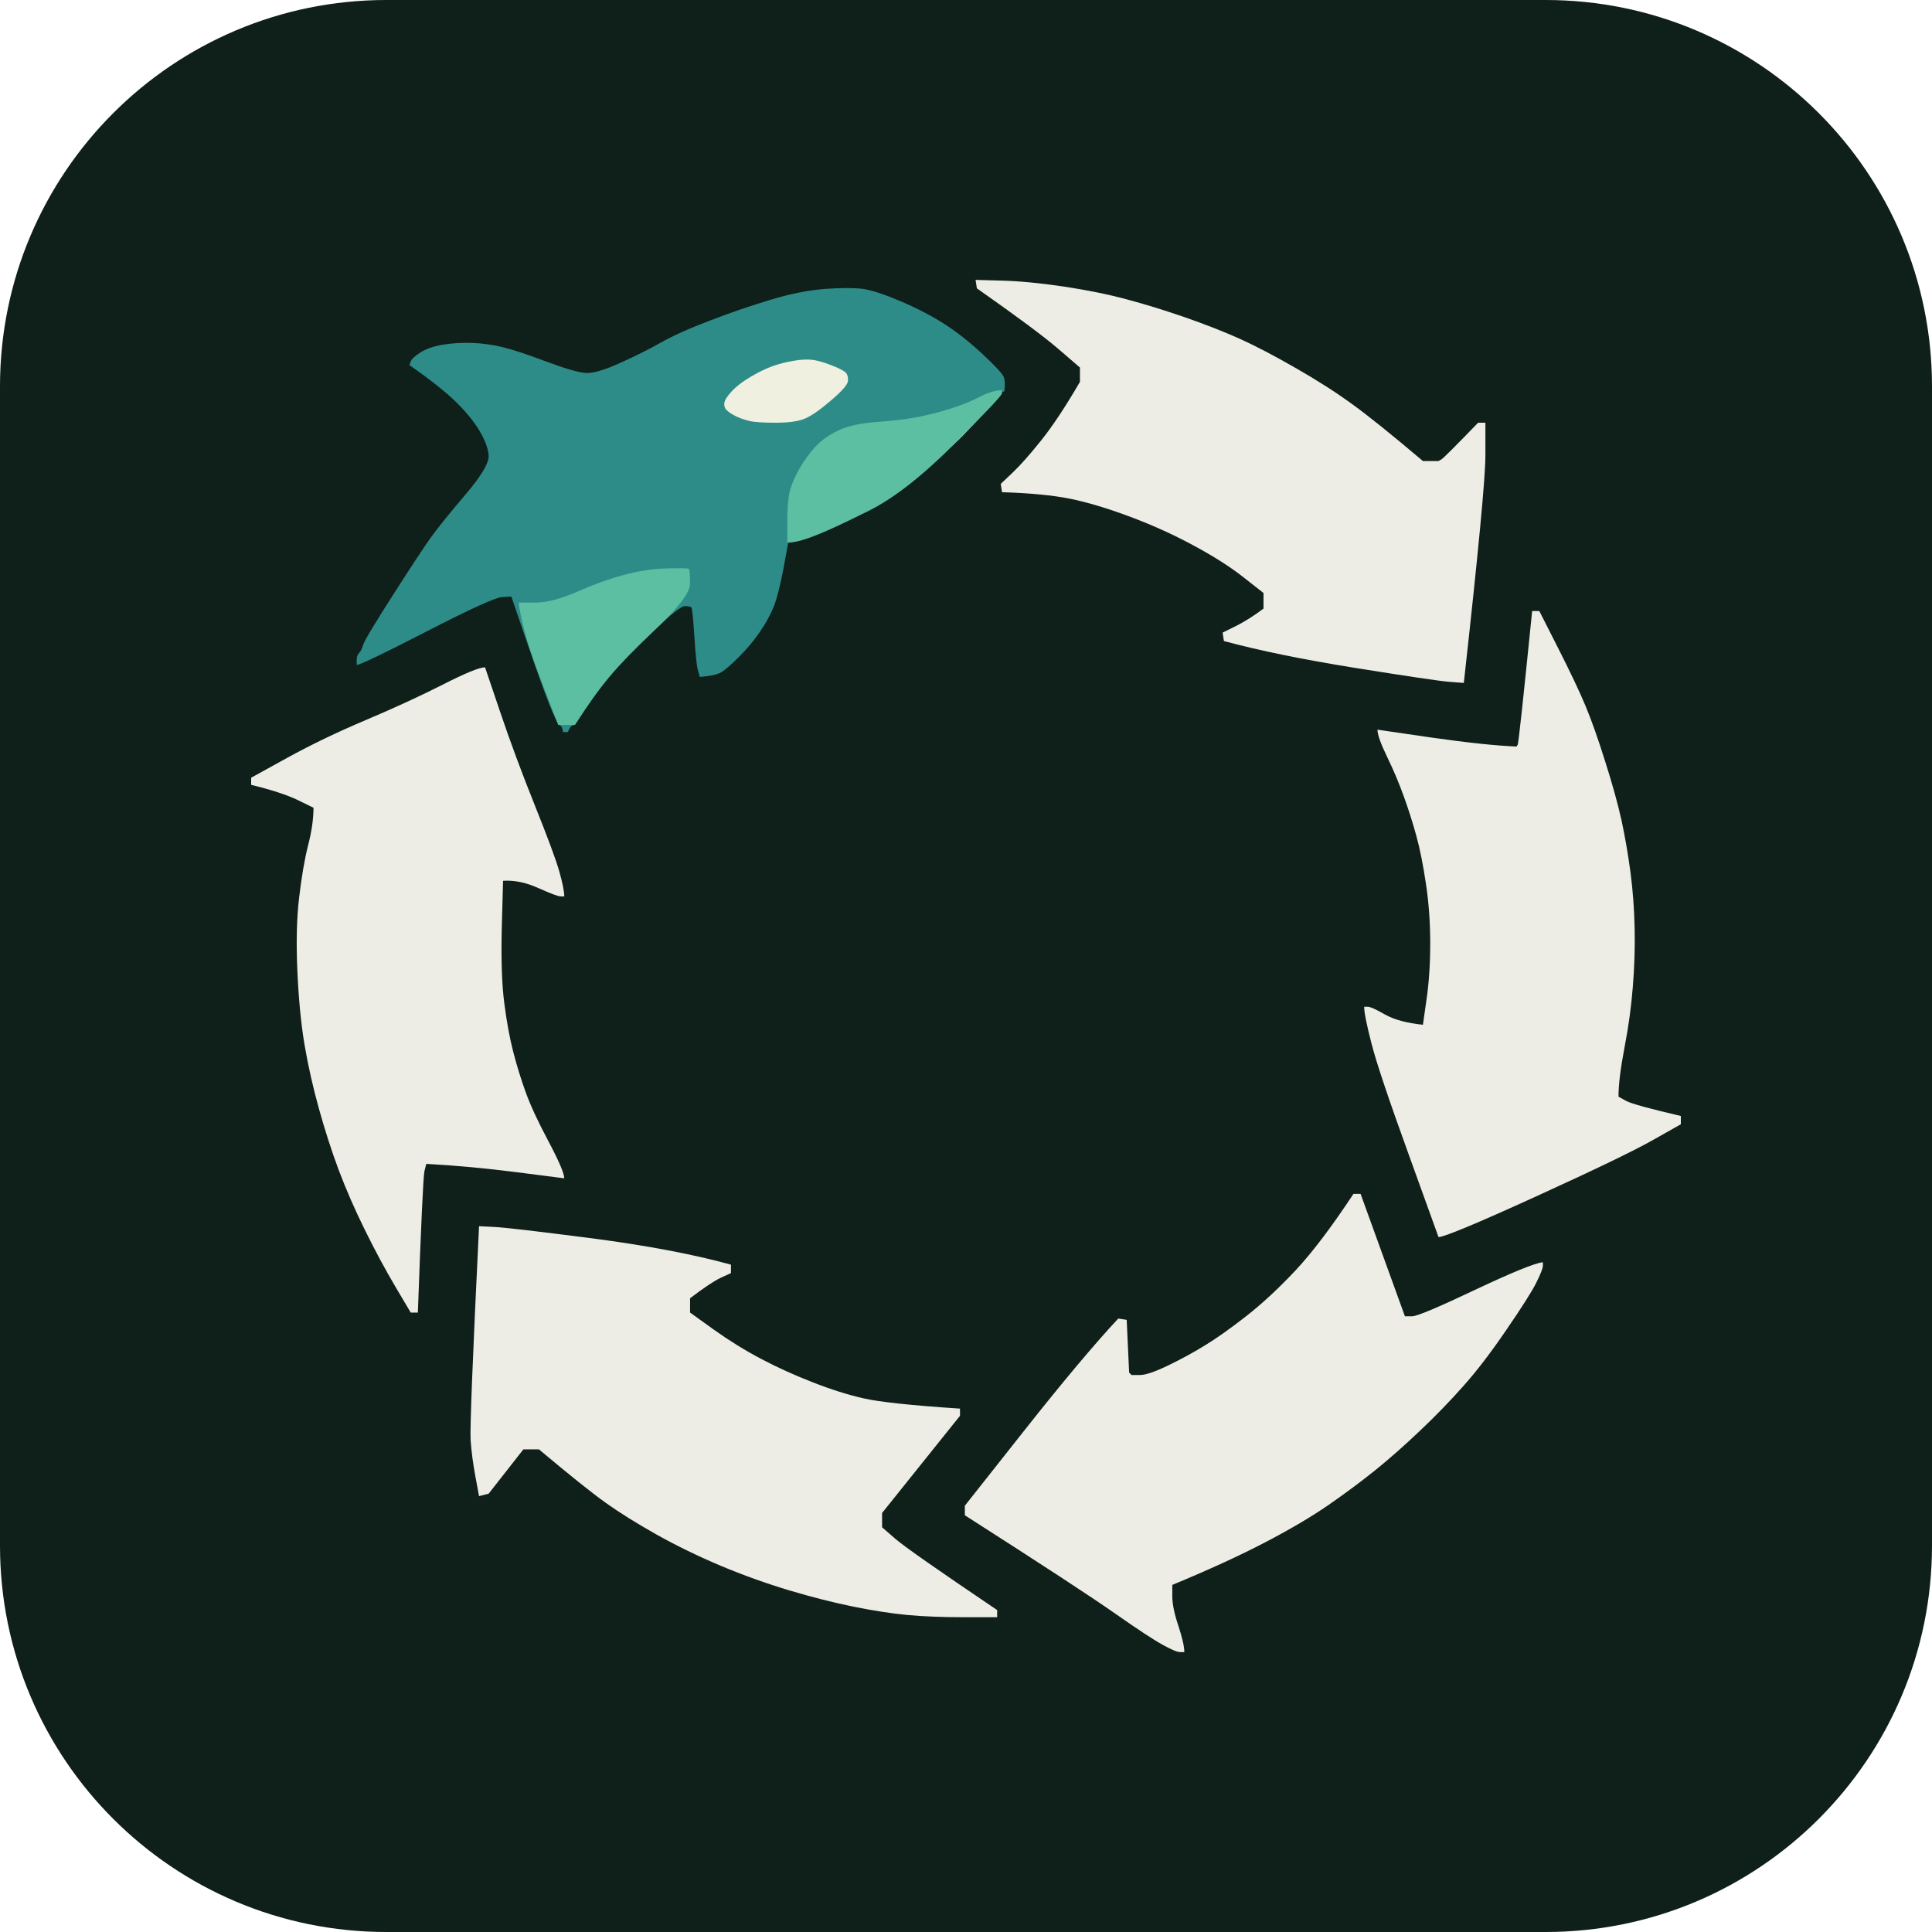
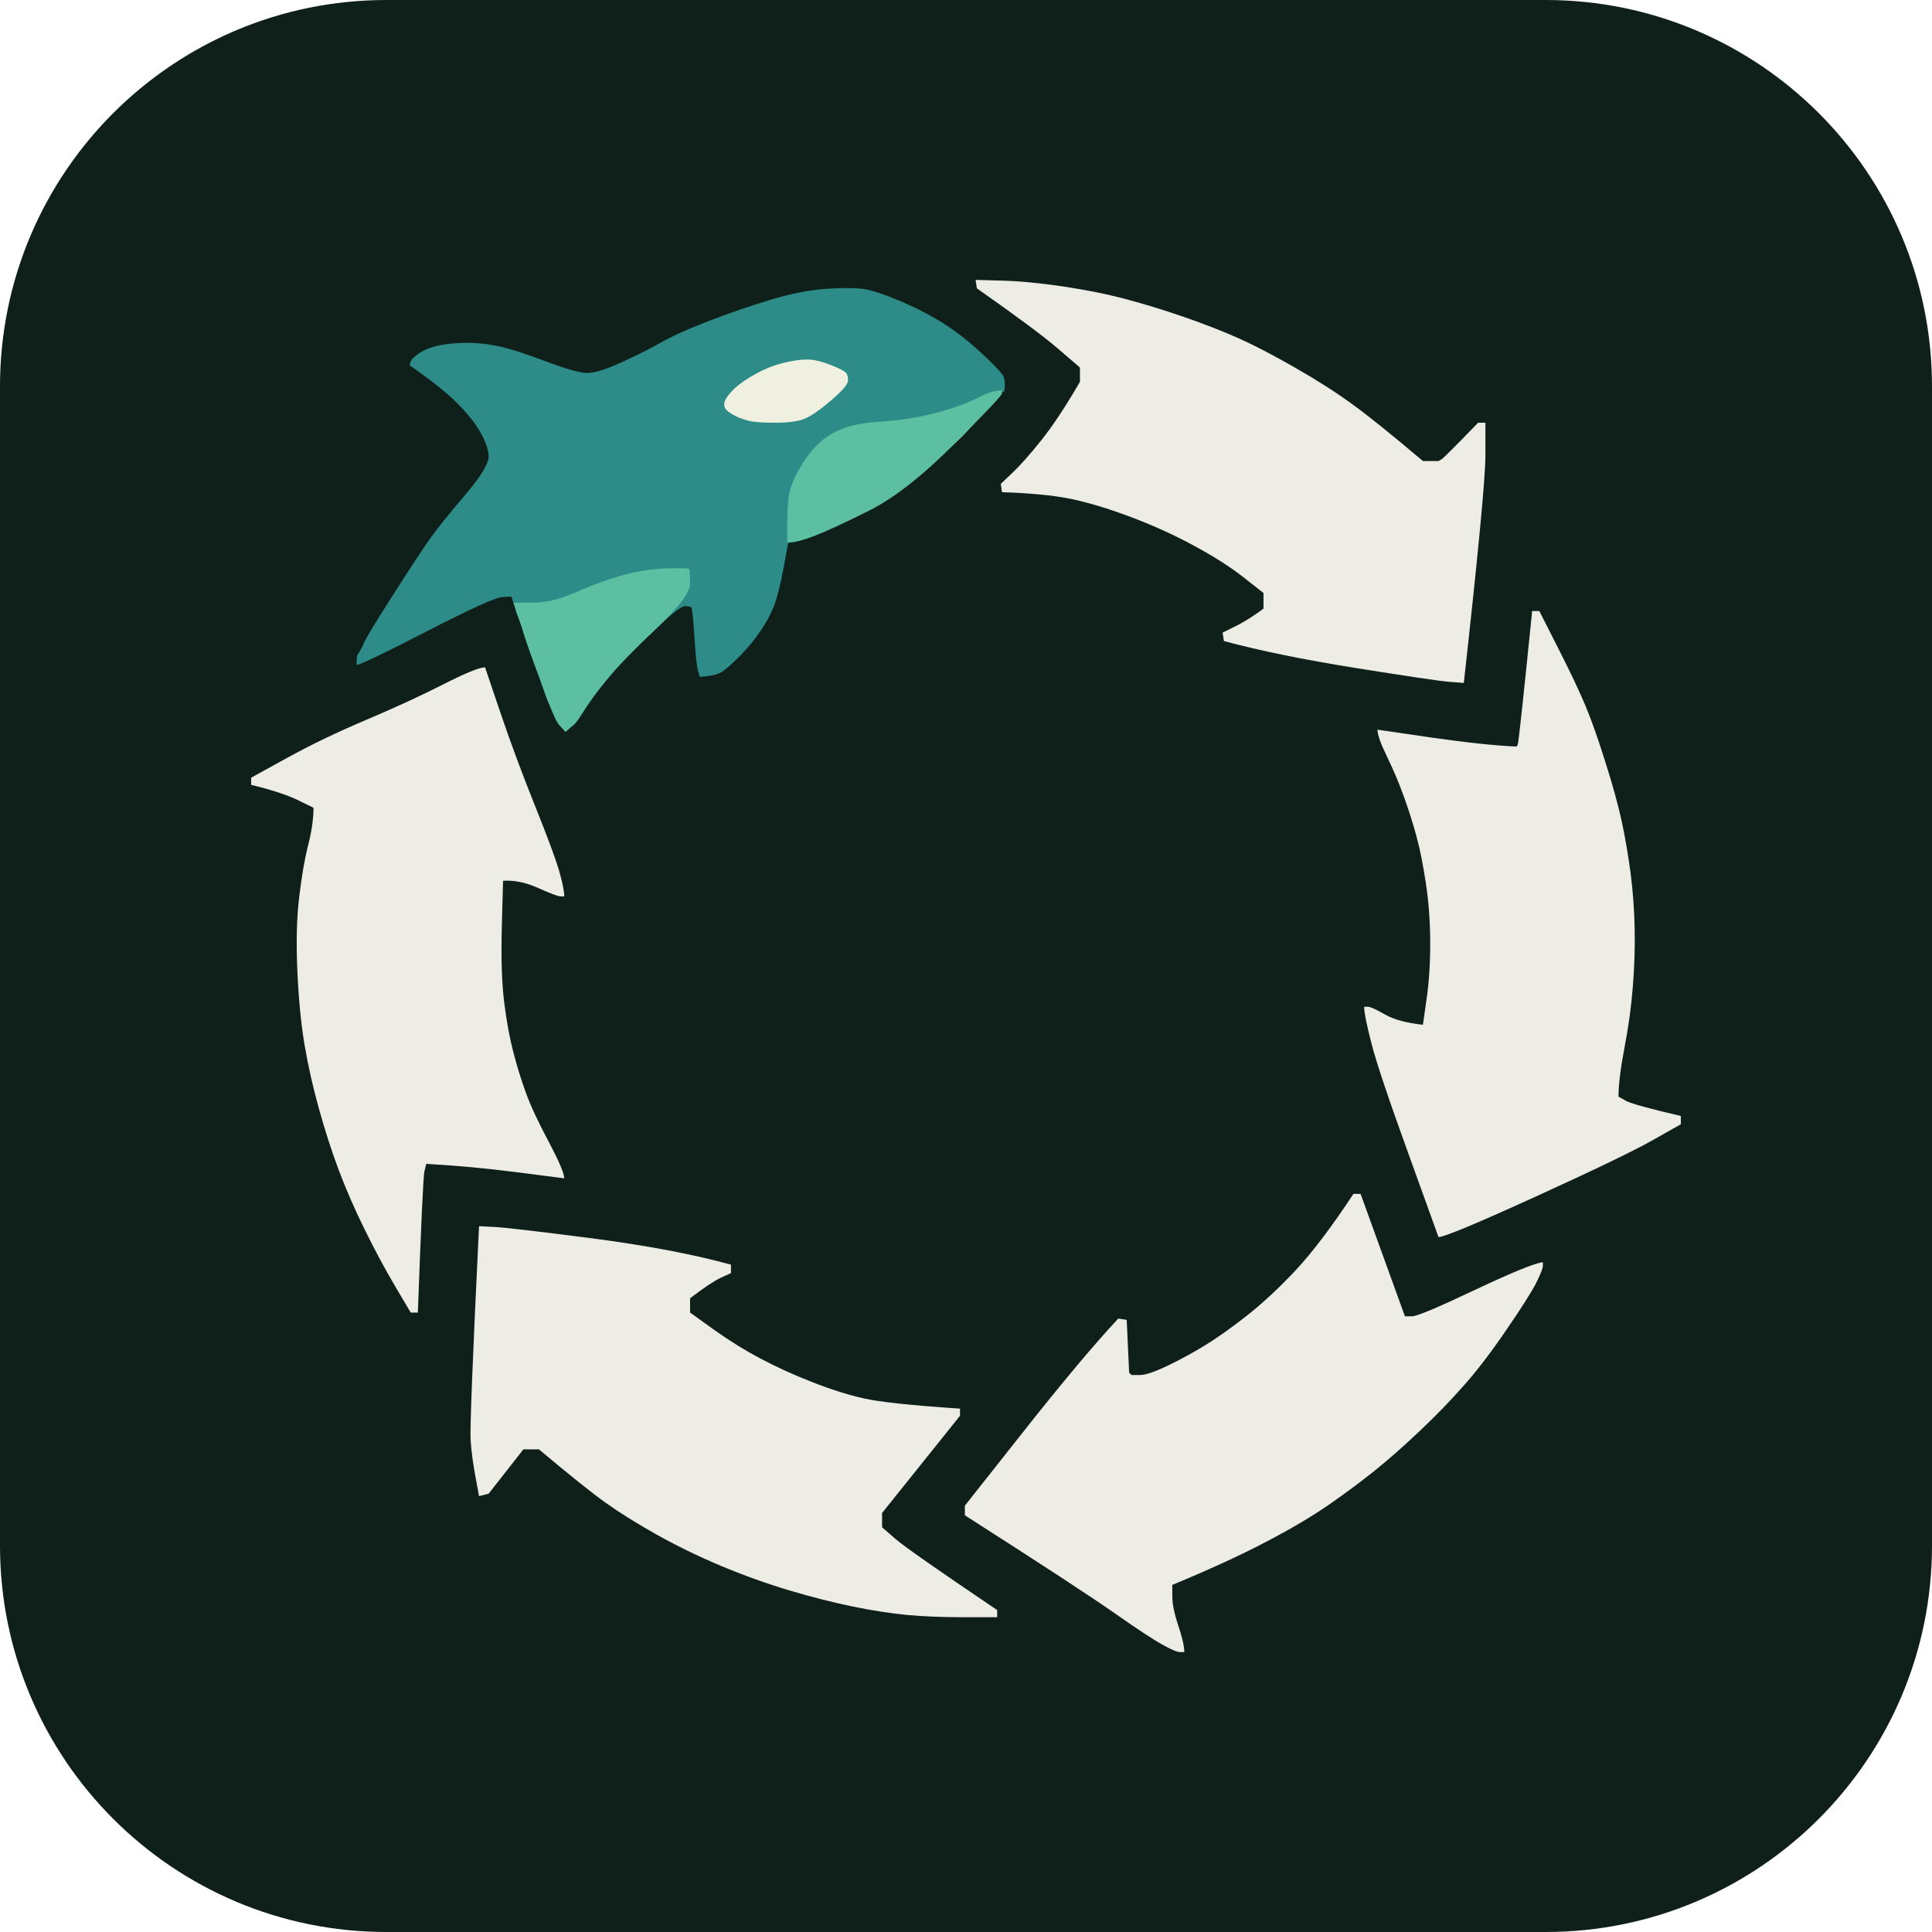
<svg xmlns="http://www.w3.org/2000/svg" viewBox="0 0 100 100">
  <rect width="100" height="100" rx="20" fill="#0F1F1A" />
  <g color="#EDEDE6" transform="translate(13 13) scale(.74)">
    <path class="arrows" d="M15.94 68.20Q15.27 81.96 15.35 83.18Q15.44 84.40 15.69 85.74L15.94 87.08L16.61 86.91L19.04 83.81L20.13 83.81Q23.32 86.49 24.79 87.54Q26.26 88.59 28.36 89.77Q30.45 90.94 32.84 91.95Q35.23 92.95 37.63 93.67Q40.02 94.38 42.07 94.80Q44.13 95.22 45.85 95.39Q47.57 95.55 49.87 95.55L52.18 95.55L52.18 95.05Q45.97 90.86 45.05 90.06L44.13 89.26L44.13 88.26L49.58 81.46L49.58 80.96Q44.46 80.62 42.83 80.24Q41.19 79.87 39.26 79.11Q37.33 78.36 35.65 77.47Q33.98 76.59 32.34 75.42L30.70 74.24L30.70 73.24Q32.13 72.15 32.84 71.81L33.56 71.48L33.56 70.89Q29.61 69.80 23.78 69.04Q17.95 68.29 16.95 68.25L15.94 68.20Z M90.35 70.72Q89.51 70.81 85.61 72.65Q81.71 74.50 81.21 74.50L80.70 74.50L77.60 65.94L77.10 65.94Q74.83 69.38 73.07 71.27Q71.31 73.15 69.59 74.50Q67.87 75.84 66.69 76.55Q65.52 77.27 64.14 77.94Q62.75 78.61 62.16 78.61L61.58 78.61L61.41 78.44L61.24 74.75L60.65 74.66Q58.14 77.35 54.03 82.55L49.92 87.75L49.92 88.42Q58.05 93.62 60.44 95.30Q62.84 96.98 63.76 97.48Q64.68 97.99 64.97 97.99L65.27 97.99Q65.27 97.40 64.85 96.14Q64.43 94.88 64.43 94.09L64.43 93.29Q68.29 91.69 70.93 90.31Q73.57 88.93 75.34 87.71Q77.10 86.49 78.61 85.28Q80.12 84.06 81.75 82.51Q83.39 80.96 84.77 79.40Q86.16 77.85 87.79 75.46Q89.43 73.07 89.89 72.15Q90.35 71.22 90.35 70.97L90.35 70.72Z M16.36 29.11Q15.77 29.11 13.38 30.33Q10.99 31.54 8.01 32.80Q5.03 34.06 2.52 35.44L0.00 36.83L0.00 37.33Q2.10 37.84 3.23 38.38L4.36 38.93Q4.36 40.10 3.98 41.57Q3.61 43.04 3.36 45.18Q3.10 47.32 3.23 50.29Q3.36 53.27 3.73 55.49Q4.11 57.72 4.74 59.98Q5.37 62.25 6.12 64.26Q6.88 66.28 7.93 68.41Q8.98 70.55 10.07 72.40L11.16 74.24L11.66 74.24Q12.00 64.85 12.12 64.35L12.25 63.84Q15.35 64.01 18.62 64.43L21.90 64.85Q21.90 64.35 20.81 62.29Q19.71 60.23 19.21 58.85Q18.71 57.47 18.33 56.00Q17.95 54.53 17.70 52.56Q17.45 50.59 17.53 47.32L17.62 44.04Q18.79 43.96 20.09 44.55Q21.39 45.13 21.64 45.13L21.90 45.13Q21.90 44.63 21.56 43.41Q21.22 42.20 19.84 38.76Q18.46 35.32 17.41 32.21L16.36 29.11Z M90.10 25.17L89.60 25.17Q88.67 34.40 88.59 34.52L88.51 34.65Q86.33 34.56 82.55 34.02L78.78 33.47Q78.78 33.98 79.45 35.36Q80.12 36.74 80.62 38.13Q81.12 39.51 81.50 40.90Q81.88 42.28 82.17 44.25Q82.47 46.22 82.47 48.41Q82.47 50.59 82.21 52.35L81.96 54.11Q80.29 53.94 79.32 53.40Q78.36 52.85 78.10 52.85L77.85 52.85Q77.85 53.44 78.36 55.41Q78.86 57.38 80.96 63.17L83.05 68.96Q83.64 68.96 89.89 66.11Q96.14 63.26 98.07 62.16L100.00 61.07L100.00 60.49Q96.73 59.73 96.18 59.44L95.64 59.14Q95.64 57.89 96.06 55.70Q96.48 53.52 96.64 51.47Q96.81 49.41 96.77 47.40Q96.73 45.39 96.48 43.46Q96.22 41.53 95.85 39.81Q95.47 38.09 94.71 35.70Q93.96 33.31 93.33 31.80Q92.70 30.29 91.40 27.73L90.10 25.17Z M50.92 11.16Q50.34 11.16 49.75 11.41Q49.16 11.66 48.07 11.91Q46.98 12.16 44.92 12.33Q42.87 12.50 41.99 12.84Q41.11 13.17 40.60 13.55Q40.10 13.93 39.35 14.97Q38.59 16.02 38.34 16.69Q38.09 17.37 38.05 18.46L38.00 19.55Q38.51 19.55 39.89 19.00Q41.28 18.46 43.50 17.28Q45.72 16.11 47.40 14.89Q49.08 13.67 50.00 12.67L50.92 11.66L50.92 11.16Z M50.67 2.01L50.76 2.60Q54.95 5.54 56.46 6.84L57.97 8.14L57.97 9.14Q56.46 11.74 55.24 13.26Q54.03 14.77 53.23 15.52L52.43 16.28L52.52 16.86Q55.45 16.95 57.30 17.32Q59.14 17.70 61.49 18.58Q63.84 19.46 65.94 20.60Q68.04 21.73 69.42 22.82L70.81 23.91L70.81 25.00Q69.80 25.76 68.88 26.22L67.95 26.68L68.04 27.27Q71.73 28.27 77.22 29.15Q82.72 30.03 83.77 30.12L84.82 30.20Q86.33 16.61 86.33 14.30L86.33 12.00L85.82 12.00Q83.47 14.43 83.26 14.56L83.05 14.68L81.96 14.68Q78.69 11.91 77.01 10.70Q75.34 9.48 73.07 8.18Q70.81 6.88 69.13 6.12Q67.45 5.37 65.27 4.61Q63.09 3.86 61.20 3.36Q59.31 2.85 56.80 2.47Q54.28 2.10 52.47 2.06L50.67 2.01Z" fill="currentColor" fill-rule="evenodd" />
-     <path class="whale" d="M51.17 7.21Q49.83 5.96 48.53 5.12Q47.23 4.28 45.47 3.52Q43.71 2.77 42.79 2.64Q41.86 2.52 40.14 2.64Q38.42 2.77 36.33 3.40Q34.23 4.03 32.05 4.87Q29.87 5.70 28.61 6.42Q27.35 7.13 25.76 7.84Q24.16 8.56 23.41 8.52Q22.65 8.47 20.64 7.72Q18.62 6.96 17.58 6.71Q16.53 6.46 15.48 6.42Q14.43 6.38 13.42 6.54Q12.42 6.71 11.83 7.09Q11.24 7.47 11.16 7.72L11.07 7.97Q13.34 9.56 14.39 10.61Q15.44 11.66 15.98 12.58Q16.53 13.51 16.61 14.26Q16.69 15.02 15.02 16.99Q13.34 18.96 12.58 20.01Q11.83 21.06 9.90 24.08Q7.97 27.10 7.84 27.52Q7.72 27.94 7.55 28.10Q7.38 28.27 7.38 28.61L7.38 28.94Q7.72 28.94 12.29 26.59Q16.86 24.24 17.53 24.20L18.20 24.16Q20.22 30.12 20.81 31.59Q21.39 33.05 21.56 33.14Q21.73 33.22 21.77 33.43L21.81 33.64L22.15 33.64Q22.32 33.22 22.48 33.18Q22.65 33.14 23.32 32.09Q23.99 31.04 25.08 29.74Q26.17 28.44 28.06 26.64Q29.95 24.83 30.33 24.83Q30.70 24.83 30.79 24.92Q30.87 25.00 31.00 26.93Q31.12 28.86 31.25 29.32L31.38 29.78Q32.47 29.70 32.89 29.45Q33.31 29.19 34.14 28.36Q34.98 27.52 35.61 26.59Q36.24 25.67 36.58 24.79Q36.91 23.91 37.25 22.11L37.58 20.30Q41.61 18.79 43.62 17.74Q45.64 16.69 49.04 13.26Q52.43 9.82 52.56 9.82L52.68 9.82Q52.77 9.14 52.64 8.81Q52.52 8.47 51.17 7.21Z" fill="#2D8C88" fill-rule="evenodd" />
-     <path class="whale-light" d="M29.07 22.19Q27.60 22.23 26.05 22.65Q24.50 23.07 22.78 23.83Q21.06 24.58 19.88 24.58L18.71 24.58Q18.96 26.59 20.22 29.87L21.48 33.14L22.65 33.14Q23.99 31.04 25.08 29.74Q26.17 28.44 28.44 26.30Q30.70 24.16 30.70 23.24Q30.70 22.32 30.62 22.23Q30.54 22.15 29.07 22.19Z" fill="#5CBFA2" fill-rule="evenodd" />
+     <path class="whale" d="M 51.17,7.21 C 50.277,6.377 49.397,5.68 48.53,5.12 47.663,4.56 46.643,4.027 45.47,3.52 44.297,3.02 43.403,2.727 42.79,2.64 42.17,2.56 41.287,2.56 40.14,2.64 38.993,2.727 37.723,2.98 36.33,3.4 34.93,3.82 33.503,4.31 32.05,4.87 30.597,5.423 29.45,5.94 28.61,6.42 27.77,6.893 26.82,7.367 25.76,7.84 24.693,8.32 23.91,8.547 23.41,8.52 22.903,8.487 21.98,8.22 20.64,7.72 19.293,7.213 18.273,6.877 17.58,6.71 16.88,6.543 16.18,6.447 15.48,6.42 14.78,6.393 14.093,6.433 13.42,6.54 12.753,6.653 12.223,6.837 11.83,7.09 11.437,7.343 11.213,7.553 11.16,7.72 l -0.09,0.25 c 1.513,1.06 2.62,1.94 3.32,2.64 0.7,0.7 1.23,1.357 1.59,1.97 0.367,0.62 0.577,1.18 0.63,1.68 0.053,0.507 -0.477,1.417 -1.59,2.73 -1.12,1.313 -1.933,2.32 -2.44,3.02 -0.5,0.7 -1.393,2.057 -2.68,4.07 -1.287,2.013 -1.973,3.16 -2.06,3.44 -0.045,0.156 -0.125,0.242 -0.18,0.344 -0.034,0.063 -0.073,0.122 -0.096,0.178 -0.007,0.016 -0.042,0.057 -0.038,0.067 C 7.413,28.222 7.38,28.383 7.38,28.61 v 0.33 c 0.227,0 1.863,-0.783 4.91,-2.35 3.047,-1.567 4.793,-2.363 5.24,-2.39 l 0.67,-0.04 c 1.347,3.973 2.217,6.45 2.61,7.43 0.387,0.973 0.637,1.49 0.75,1.55 0.113,0.053 0.296,0.007 0.277,0.149 l -0.004,0.031 0.171,-0.031 0.136,0.127 c 0.113,-0.28 0.234,-0.209 0.341,-0.236 0.113,-0.027 0.393,-0.39 0.84,-1.09 0.447,-0.7 1.033,-1.483 1.76,-2.35 0.727,-0.867 1.72,-1.9 2.98,-3.1 1.26,-1.207 2.017,-1.81 2.27,-1.81 0.247,0 0.4,0.03 0.46,0.09 0.053,0.053 0.123,0.723 0.21,2.01 0.08,1.287 0.163,2.083 0.25,2.39 l 0.13,0.46 c 0.727,-0.053 1.23,-0.163 1.51,-0.33 0.28,-0.173 0.697,-0.537 1.25,-1.09 0.56,-0.56 1.05,-1.15 1.47,-1.77 0.42,-0.613 0.743,-1.213 0.97,-1.8 0.22,-0.587 0.443,-1.48 0.67,-2.68 l 0.33,-1.81 c 2.687,-1.007 4.7,-1.86 6.04,-2.56 1.347,-0.7 3.153,-2.193 5.42,-4.48 2.26,-2.293 3.433,-3.44 3.52,-3.44 h 0.12 C 52.74,9.367 52.727,9.03 52.64,8.81 52.56,8.583 52.07,8.05 51.17,7.21 Z" fill="#2D8C88" fill-rule="evenodd" />
+     <path class="whale-light" d="m 29.07,22.19 c -0.98,0.027 -1.987,0.18 -3.02,0.46 -1.033,0.28 -2.123,0.673 -3.27,1.18 -1.147,0.5 -2.113,0.744 -2.9,0.75 l -1.531,0.011 c 0.004,0.029 -0.003,-0.022 -3.8e-5,0.003 0.005,0.041 0.043,0.133 0.057,0.174 0.01,0.039 0.027,0.081 0.042,0.125 0.004,0.028 0.019,0.057 0.025,0.085 0.071,0.346 0.244,0.697 0.377,1.091 0.016,0.049 0.032,0.099 0.051,0.149 0.005,0.015 0.013,0.03 0.017,0.045 0.292,1.036 0.732,2.237 1.259,3.61 l 0.499,1.426 0.363,0.848 0.266,0.622 0.228,0.357 0.449,0.505 0.604,-0.522 c 0.007,-0.011 0.025,-0.022 0.036,-0.033 0.018,-0.018 0.031,-0.037 0.047,-0.054 0.043,-0.046 0.079,-0.09 0.114,-0.135 0.114,-0.147 0.206,-0.29 0.295,-0.436 0.684,-1.119 1.379,-1.988 1.985,-2.711 0.727,-0.867 1.864,-2.011 3.378,-3.438 1.507,-1.427 2.26,-2.447 2.26,-3.06 0,-0.613 -0.027,-0.95 -0.08,-1.01 -0.053,-0.053 -0.57,-0.067 -1.55,-0.04 z" fill="#5CBFA2" fill-rule="evenodd" />
    <path class="whale-eye" d="M41.61 8.52Q41.44 8.31 40.56 7.97Q39.68 7.63 39.14 7.59Q38.59 7.55 37.88 7.68Q37.16 7.80 36.45 8.05Q35.74 8.31 34.90 8.81Q34.06 9.31 33.60 9.82Q33.14 10.32 33.10 10.61Q33.05 10.91 33.26 11.12Q33.47 11.33 33.89 11.54Q34.31 11.74 34.82 11.87Q35.32 12.00 36.70 12.00Q38.09 12.00 38.76 11.70Q39.43 11.41 40.56 10.44Q41.69 9.48 41.74 9.10Q41.78 8.72 41.61 8.52Z" fill="#EFF0E0" fill-rule="evenodd" />
    <path class="whale-jaw" d="M52.52 9.73Q51.85 9.73 50.96 10.19Q50.08 10.65 48.87 11.03Q47.65 11.41 46.52 11.62Q45.39 11.83 43.71 11.95Q42.03 12.08 41.07 12.54Q40.10 13.00 39.47 13.67Q38.84 14.35 38.34 15.23Q37.84 16.11 37.67 16.82Q37.50 17.53 37.50 18.96L37.50 20.39Q38.17 20.39 39.39 19.92Q40.60 19.46 43.20 18.16Q45.81 16.86 49.16 13.51Q52.52 10.15 52.52 9.94L52.52 9.73Z" fill="#5CBFA2" fill-rule="evenodd" />
  </g>
</svg>
